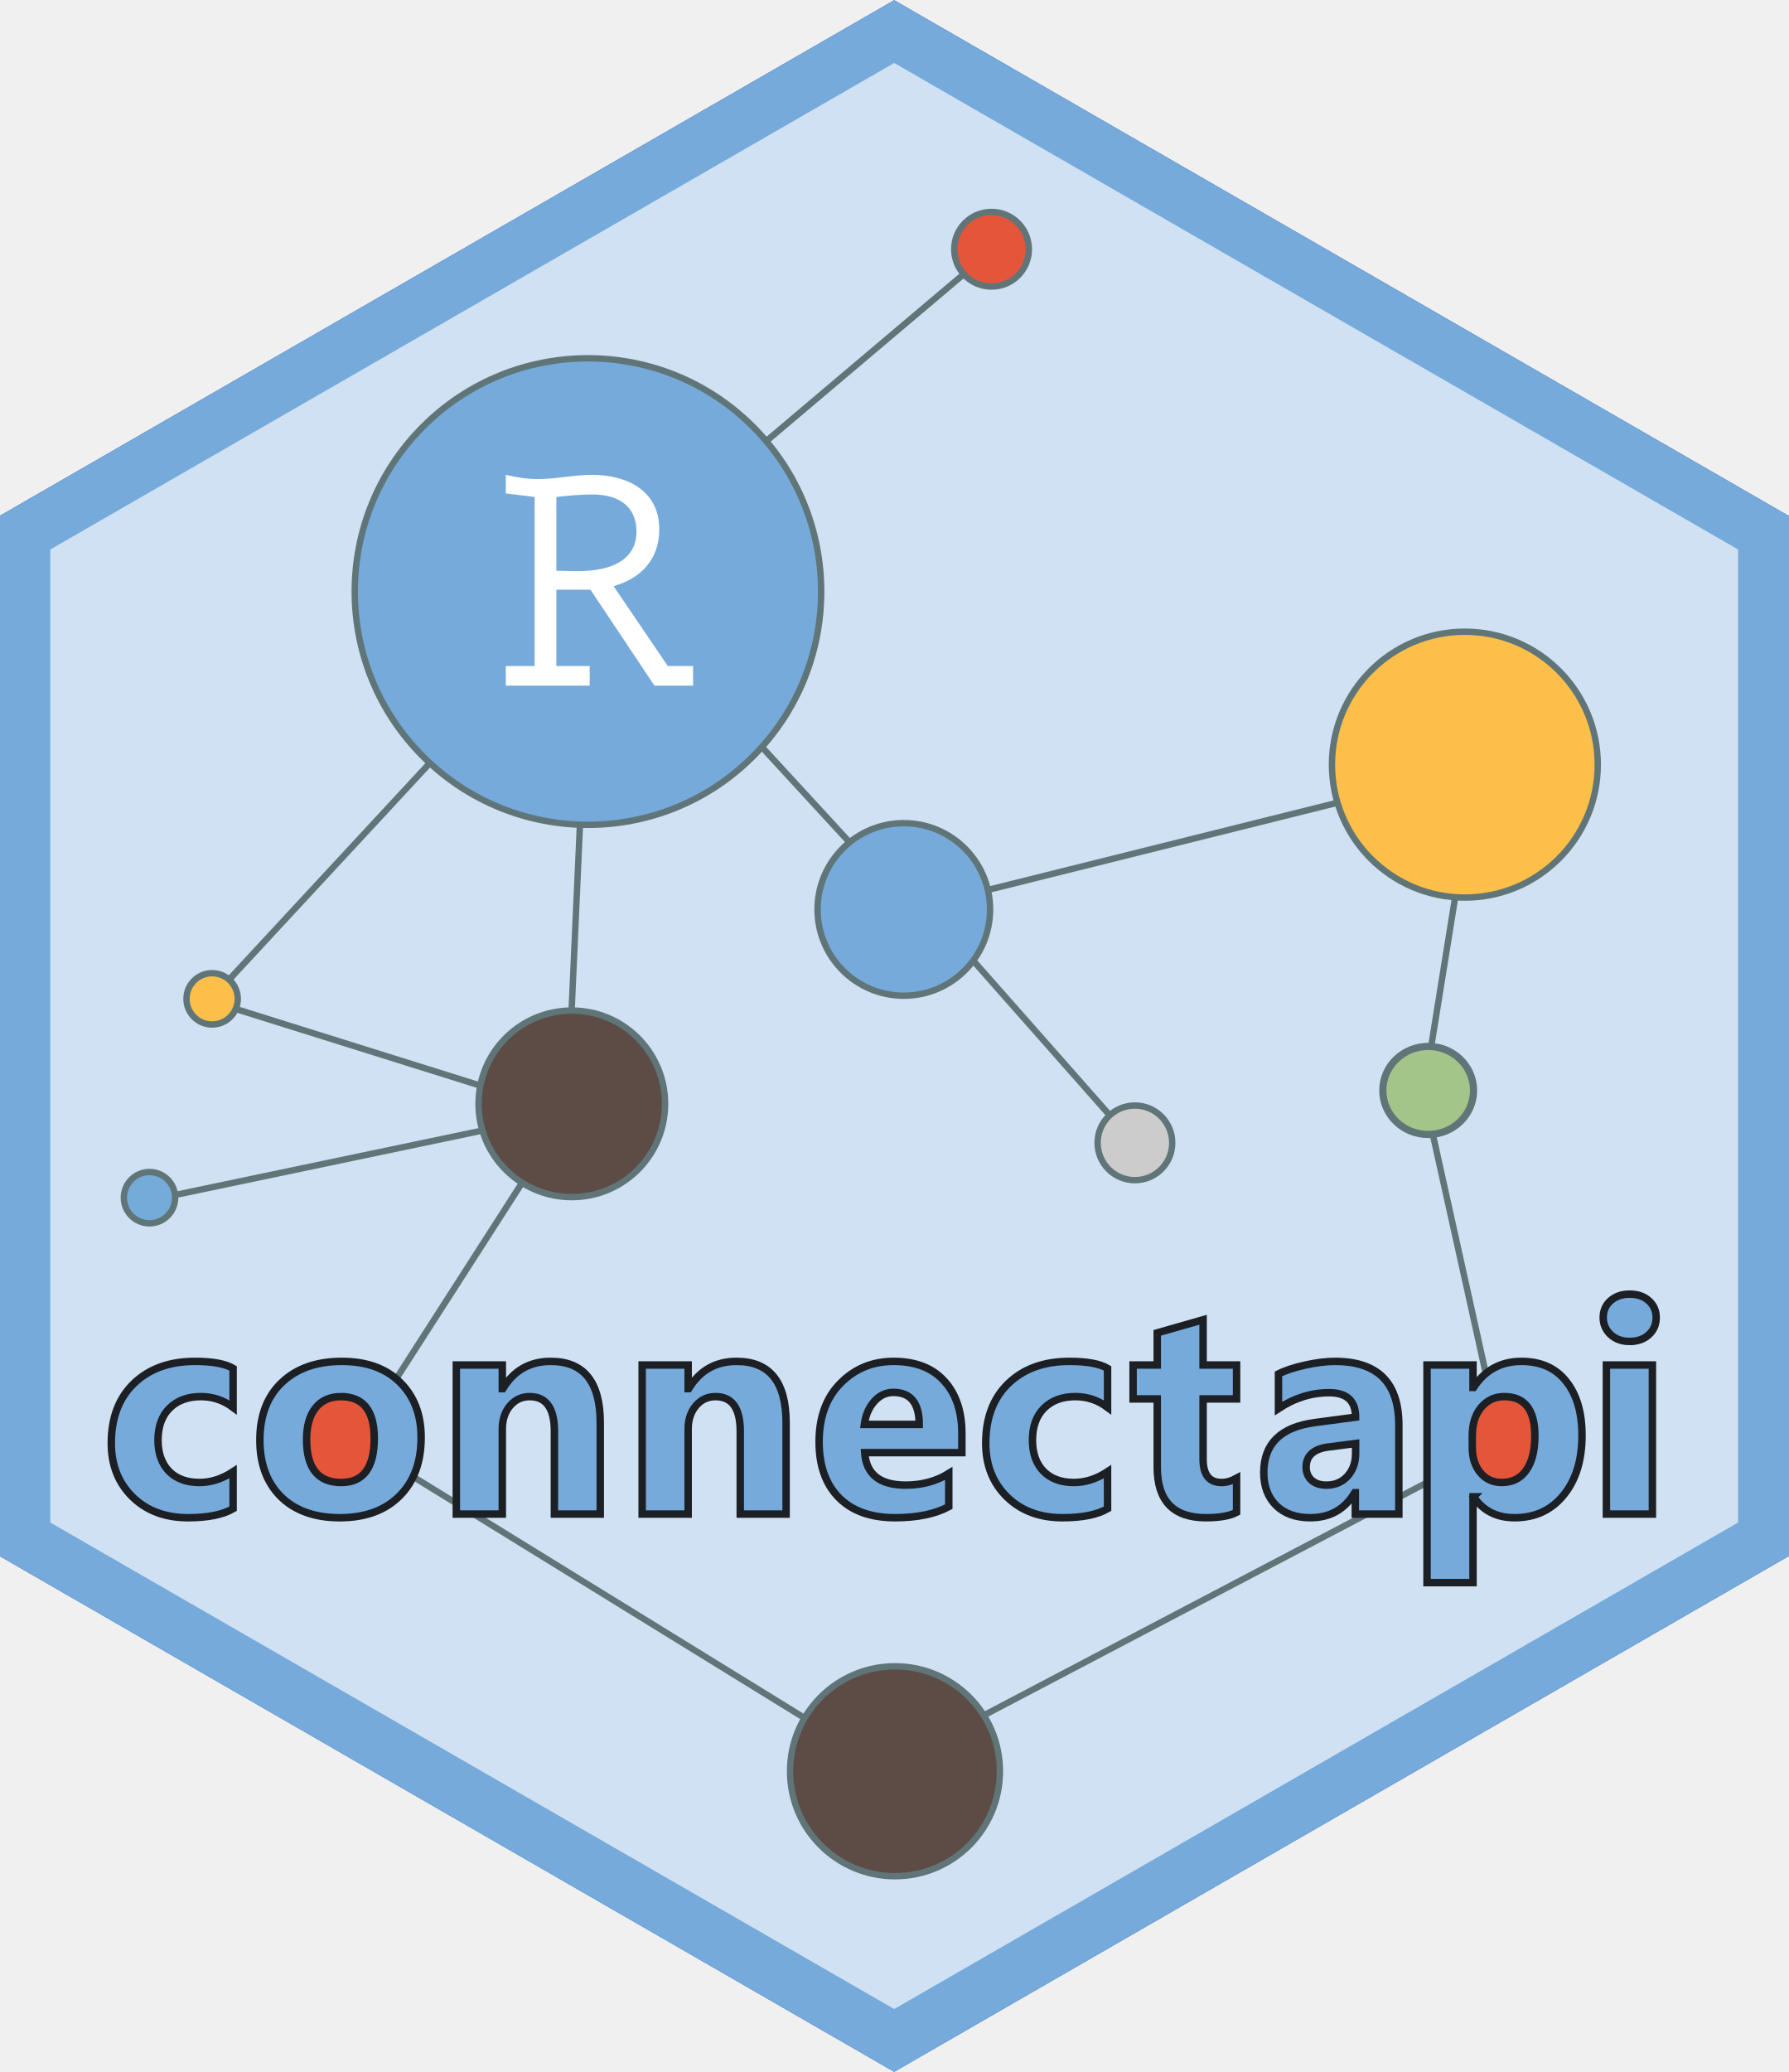
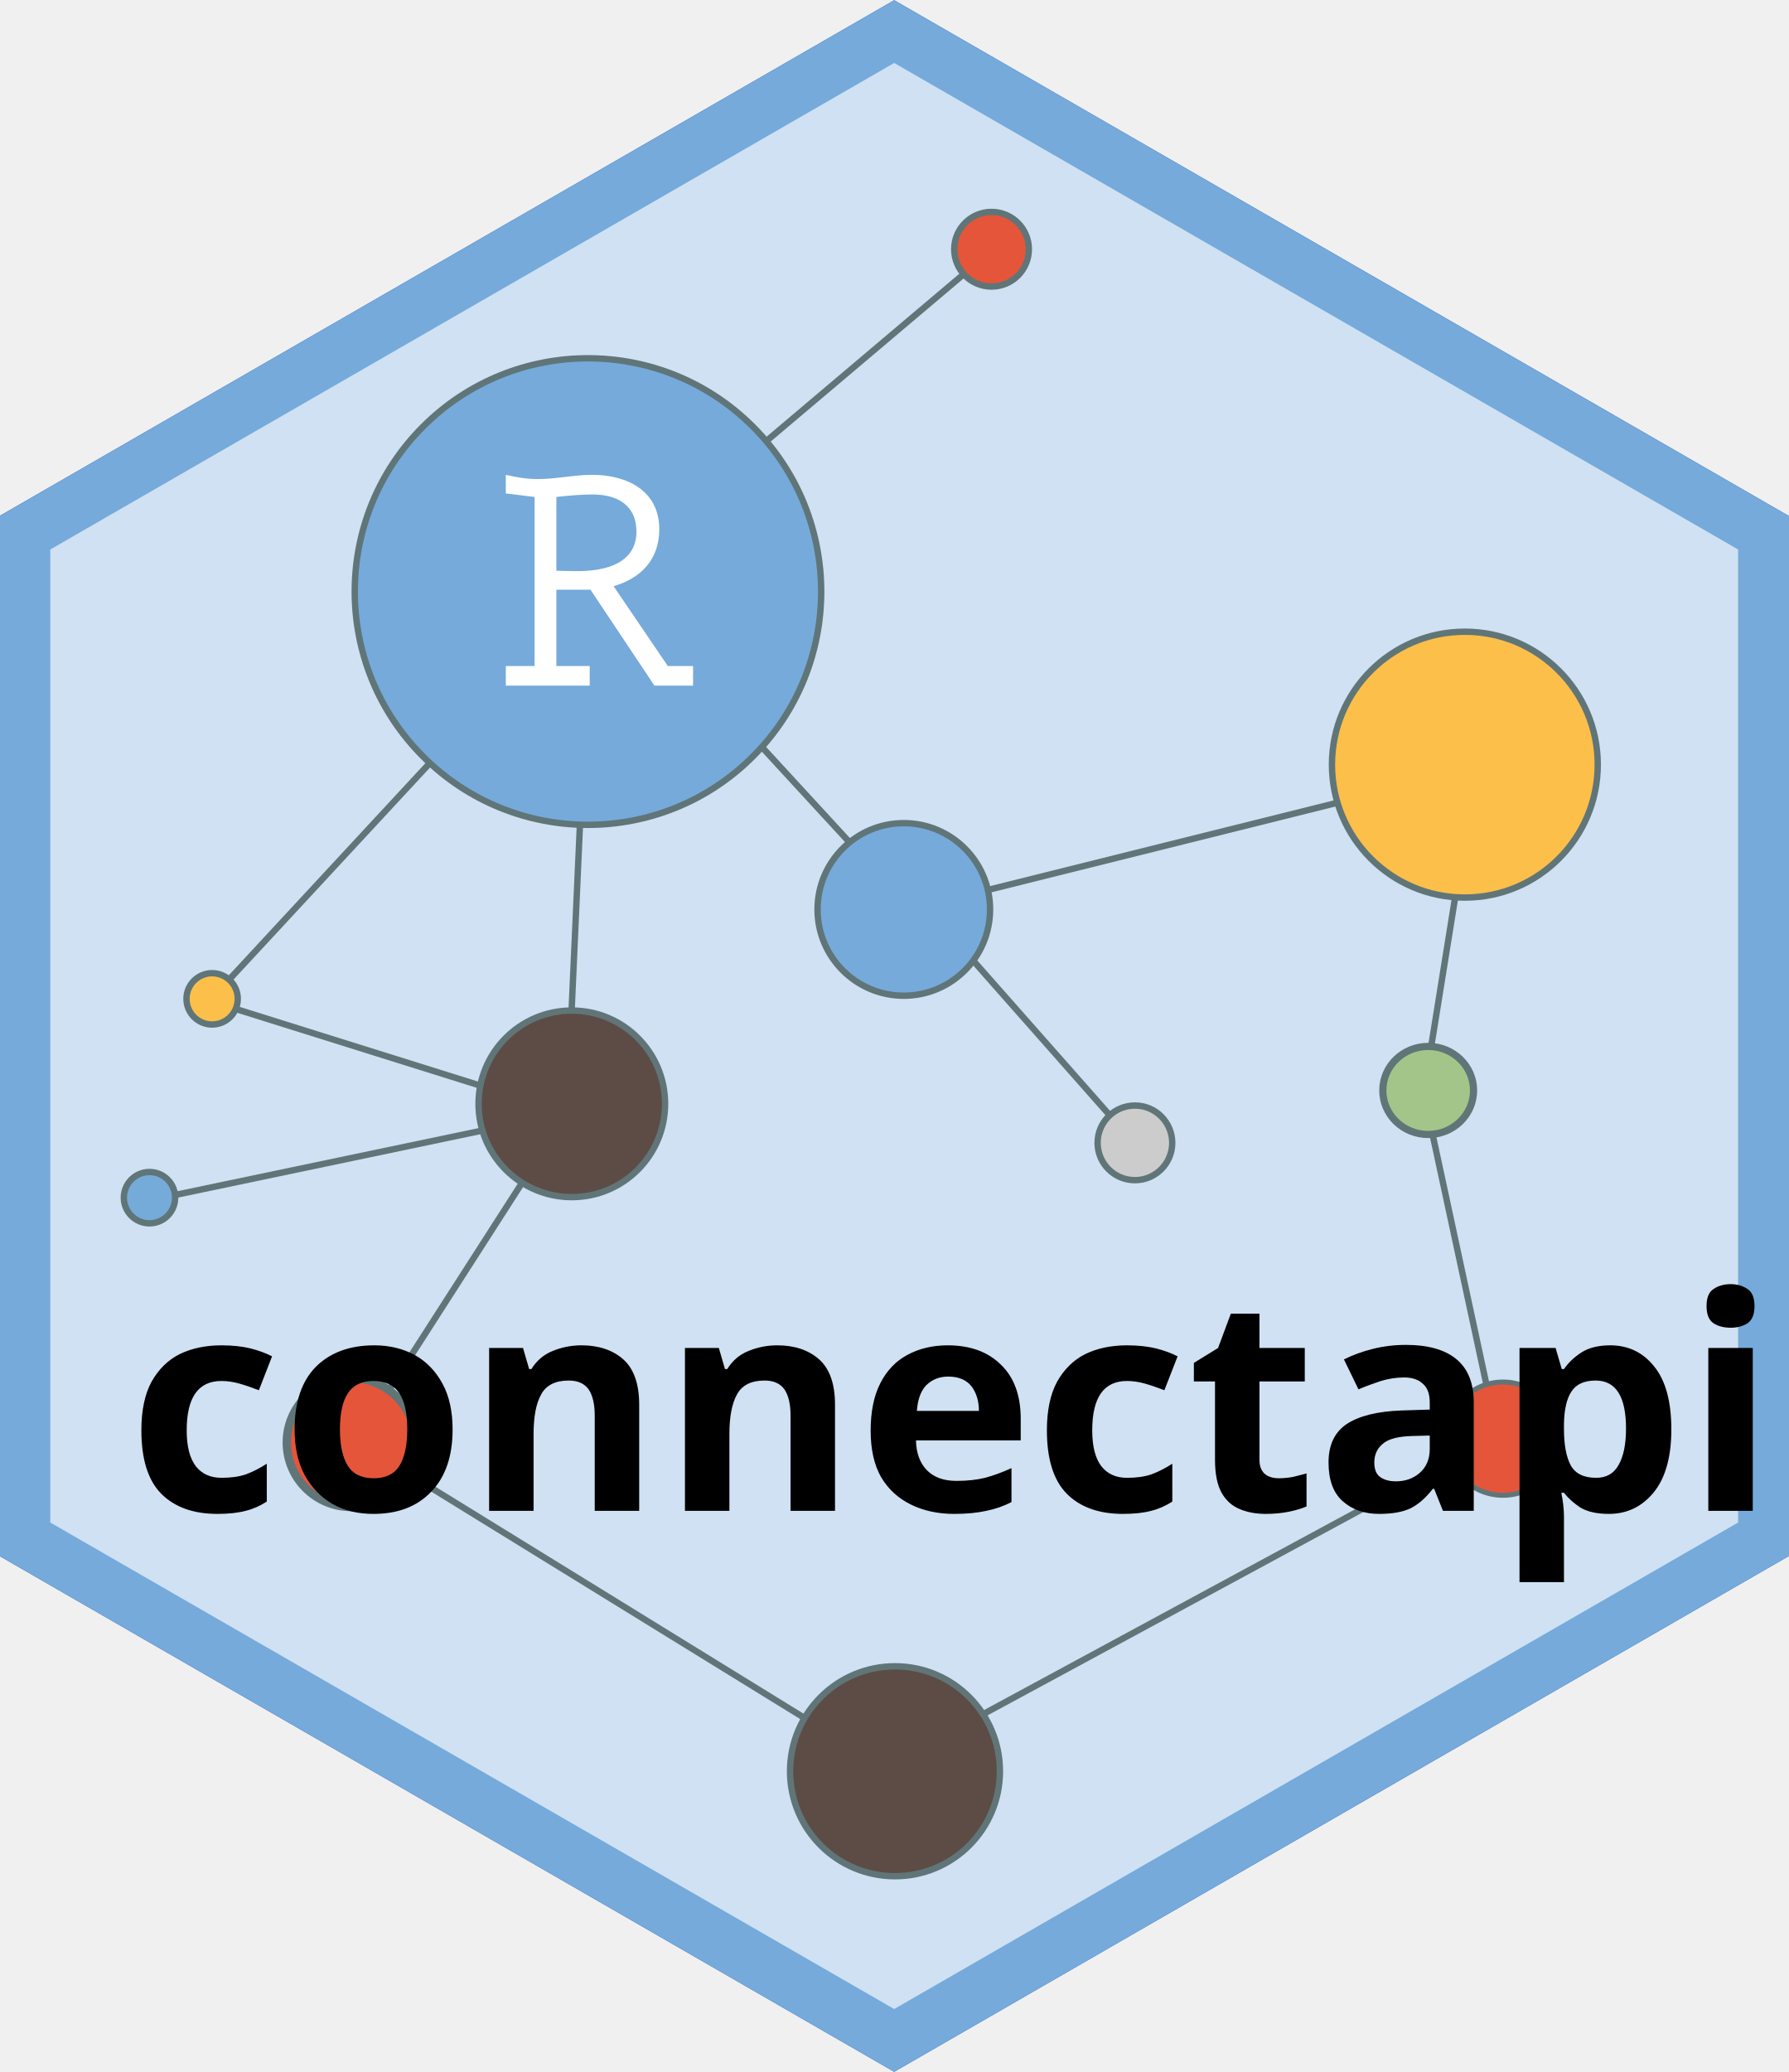
<svg xmlns="http://www.w3.org/2000/svg" width="240" height="278" viewBox="0 0 63.5 73.554" version="1.1" id="svg8">
  <defs id="defs2">
    <clipPath clipPathUnits="userSpaceOnUse" id="clipPath842">
      <path style="opacity:1;fill:none;fill-opacity:0.98;stroke:#ffffff;stroke-width:3.119;stroke-miterlimit:4;stroke-dasharray:none;stroke-dashoffset:0;stroke-opacity:1" id="path844" d="m 146.075,230.567 -64.034,36.97 -64.034,-36.97 0,-73.94 64.034,-36.97 64.034,36.97 z" />
    </clipPath>
    <clipPath clipPathUnits="userSpaceOnUse" id="clipPath831">
      <path style="opacity:1;fill:none;fill-opacity:0.98;stroke:#a71b1e;stroke-width:4;stroke-miterlimit:4;stroke-dasharray:none;stroke-dashoffset:0;stroke-opacity:1" id="path833" d="m 166.654,183.656 -64.034,36.97 -64.034,-36.97 0,-73.94 64.034,-36.97 64.034,36.97 z" />
    </clipPath>
    <clipPath clipPathUnits="userSpaceOnUse" id="clipPath868">
      <path style="opacity:1;fill:none;fill-opacity:0.98;stroke:#a71b1e;stroke-width:4;stroke-miterlimit:4;stroke-dasharray:none;stroke-dashoffset:0;stroke-opacity:1" id="path870" d="m 166.654,183.656 -64.034,36.97 -64.034,-36.97 0,-73.94 64.034,-36.97 64.034,36.97 z" />
    </clipPath>
    <clipPath clipPathUnits="userSpaceOnUse" id="clipPath885">
      <path style="opacity:1;fill:none;fill-opacity:0.98;stroke:#a71b1e;stroke-width:4;stroke-miterlimit:4;stroke-dasharray:none;stroke-dashoffset:0;stroke-opacity:1" id="path887" d="m 166.654,183.656 -64.034,36.97 -64.034,-36.97 0,-73.94 64.034,-36.97 64.034,36.97 z" />
    </clipPath>
    <linearGradient spreadMethod="pad" gradientUnits="userSpaceOnUse" y2="593.787" y1="3.666" x2="590.863" x1="0.741" id="gradientFill-1" gradientTransform="matrix(0.07136903,0,0,0.0471406,-125.7557,131.3733)">
      <stop id="stop60" stop-opacity="1" stop-color="rgb(203,206,208)" offset="0" />
      <stop id="stop62" stop-opacity="1" stop-color="rgb(132,131,139)" offset="1" />
    </linearGradient>
    <linearGradient spreadMethod="pad" gradientUnits="userSpaceOnUse" y2="553.442" y1="151.401" x2="703.067" x1="301.026" id="gradientFill-2" gradientTransform="matrix(0.0578191,0,0,0.05818802,-125.7557,131.3733)">
      <stop id="stop65" stop-opacity="1" stop-color="rgb(39,109,195)" offset="0" />
      <stop id="stop67" stop-opacity="1" stop-color="rgb(22,92,170)" offset="1" />
    </linearGradient>
    <clipPath clipPathUnits="userSpaceOnUse" id="clipPath858">
      <rect style="opacity:1;vector-effect:none;fill:none;fill-opacity:1;stroke:#000000;stroke-width:0.257;stroke-linecap:butt;stroke-linejoin:miter;stroke-miterlimit:4;stroke-dasharray:none;stroke-dashoffset:0;stroke-opacity:1" id="rect860" width="147.601" height="145.764" x="-903.297" y="166.759" rx="0.982" ry="0.957" />
    </clipPath>
    <clipPath clipPathUnits="userSpaceOnUse" id="clipPath1335">
      <path transform="matrix(0.4830351,0,0,0.4822271,-410.6639,79.05762)" style="opacity:1;fill:none;fill-opacity:1;stroke:#2a7fff;stroke-width:4;stroke-miterlimit:4;stroke-dasharray:none;stroke-dashoffset:0;stroke-opacity:1" id="path1337" d="m -465.95,262.621 -64.034,36.97 -64.034,-36.97 0,-73.94 64.034,-36.97 64.034,36.97 z" />
    </clipPath>
    <radialGradient id="SVGID_1_" cx="327.796" cy="448.951" r="309.807" gradientUnits="userSpaceOnUse" gradientTransform="matrix(0.07174215,0,0,0.07174215,-721.6517,85.24871)">
      <stop offset="0" style="stop-color:#77E8F9" id="stop1408" />
      <stop offset="0.701" style="stop-color:#2972CB" id="stop1410" />
      <stop offset="1" style="stop-color:#073FB7" id="stop1412" />
    </radialGradient>
    <linearGradient id="SVGID_2_" gradientUnits="userSpaceOnUse" x1="319.334" y1="14.727" x2="320.083" y2="281.935" gradientTransform="matrix(0.07174215,0,0,0.07174215,-721.6517,85.24871)">
      <stop offset="0" style="stop-color:#FFFFFF;stop-opacity:0.83" id="stop1431" />
      <stop offset="1" style="stop-color:#FFFFFF;stop-opacity:0" id="stop1433" />
    </linearGradient>
    <clipPath clipPathUnits="userSpaceOnUse" id="clipPath6968">
      <path transform="matrix(0.4830351,0,0,0.4822271,-376.6207,80.01857)" style="opacity:1;fill:none;fill-opacity:1;stroke:#073fb7;stroke-width:4;stroke-miterlimit:4;stroke-dasharray:none;stroke-dashoffset:0;stroke-opacity:1" id="path6970" d="m -465.95,262.621 -64.034,36.97 -64.034,-36.97 0,-73.94 64.034,-36.97 64.034,36.97 z" />
    </clipPath>
    <clipPath clipPathUnits="userSpaceOnUse" id="clipPath1561">
      <path transform="matrix(0.2911574,0,0,0.2906704,-11.88358,-99.50122)" style="display:inline;opacity:1;fill:#f9f9f9;fill-opacity:1;stroke:#4d4d4d;stroke-width:4;stroke-miterlimit:4;stroke-dasharray:none;stroke-dashoffset:0;stroke-opacity:1" id="path1563" d="m -465.95,262.621 -64.034,36.97 -64.034,-36.97 0,-73.94 64.034,-36.97 64.034,36.97 z" />
    </clipPath>
    <clipPath clipPathUnits="userSpaceOnUse" id="clipPath2259">
      <path transform="matrix(0.4830351,0,0,0.4822271,345.8934,-157.7053)" style="display:inline;opacity:1;fill:#ffffff;fill-opacity:1;stroke:#4d4d4d;stroke-width:4;stroke-miterlimit:4;stroke-dasharray:none;stroke-dashoffset:0;stroke-opacity:1" id="path2261" d="m -465.95,262.621 -64.034,36.97 -64.034,-36.97 0,-73.94 64.034,-36.97 64.034,36.97 z" />
    </clipPath>
    <radialGradient id="SVGID_1_-9" cx="327.796" cy="448.951" r="309.807" gradientUnits="userSpaceOnUse" gradientTransform="matrix(0.09202595,0,0,0.09202595,106.9491,40.49808)">
      <stop offset="0" style="stop-color:#77E8F9" id="stop1310" />
      <stop offset="0.701" style="stop-color:#2972CB" id="stop1312" />
      <stop offset="1" style="stop-color:#073FB7" id="stop1314" />
    </radialGradient>
    <linearGradient id="SVGID_2_-3" gradientUnits="userSpaceOnUse" x1="319.334" y1="14.727" x2="320.083" y2="281.935" gradientTransform="matrix(0.09202595,0,0,0.09202595,106.9491,40.49808)">
      <stop offset="0" style="stop-color:#FFFFFF;stop-opacity:0.83" id="stop1333" />
      <stop offset="1" style="stop-color:#FFFFFF;stop-opacity:0" id="stop1335" />
    </linearGradient>
  </defs>
  <g id="layer3" style="display:inline;opacity:1">
    <path d="m -465.95,262.621 -64.034,36.97 -64.034,-36.97 0,-73.94 64.034,-36.97 64.034,36.97 z" id="path2321" style="display:inline;opacity:1;fill:#89aec5;fill-opacity:1;stroke:#073fb7;stroke-width:4;stroke-miterlimit:4;stroke-dasharray:none;stroke-dashoffset:0;stroke-opacity:1" transform="matrix(0.4830351,0,0,0.4822271,287.7509,-72.03773)" />
    <path transform="matrix(0.4830351,0,0,0.4822271,287.7509,-72.03773)" style="display:inline;opacity:1;fill:#cfe1f2;fill-opacity:1;stroke:#75aadb;stroke-width:4;stroke-miterlimit:4;stroke-dasharray:none;stroke-dashoffset:0;stroke-opacity:1" id="path2319" d="m -465.95,262.621 -64.034,36.97 -64.034,-36.97 0,-73.94 64.034,-36.97 64.034,36.97 z" />
    <g id="Gray_Logo-3" transform="matrix(0.05679962,0,0,0.05679962,-589.7743,10.67757)" style="fill:#89aec5;fill-opacity:1" />
    <g id="Black_Letters-2" transform="matrix(0.05679962,0,0,0.05679962,-589.7743,10.67757)" style="fill:#89aec5;fill-opacity:1" />
    <g id="White_Letters-1" transform="matrix(0.05679962,0,0,0.05679962,-589.7743,10.67757)" style="fill:#89aec5;fill-opacity:1" />
    <g id="R_Ball" transform="matrix(0.05679962,0,0,0.05679962,-589.7743,10.67757)" style="fill:#89aec5;fill-opacity:1" />
    <g id="Gray_Logo-6" transform="matrix(0.09202595,0,0,0.09202595,106.9491,40.49808)" style="fill:#89aec5;fill-opacity:1" />
    <g id="Black_Letters-8" transform="matrix(0.09202595,0,0,0.09202595,106.9491,40.49808)" style="fill:#89aec5;fill-opacity:1" />
    <g id="Blue_Gradient_Letters-5" transform="matrix(0.09202595,0,0,0.09202595,106.9491,40.49808)" style="fill:#89aec5;fill-opacity:1" />
    <g id="White_Letters-6" transform="matrix(0.09202595,0,0,0.09202595,106.9491,40.49808)" style="fill:#89aec5;fill-opacity:1" />
  </g>
  <g id="layer6" style="display:inline">
    <path id="path4688" d="M 12.639,51.171 31.412,62.742" style="display:inline;opacity:1;fill:none;stroke:#607578;stroke-width:0.226px;stroke-linecap:butt;stroke-linejoin:miter;stroke-opacity:1" />
    <path style="display:inline;opacity:1;fill:none;stroke:#607578;stroke-width:0.226px;stroke-linecap:butt;stroke-linejoin:miter;stroke-opacity:1" d="M 40.282,40.586 32.662,31.958" id="path4684" />
-     <path style="display:inline;opacity:1;fill:none;stroke:#607578;stroke-width:0.226px;stroke-linecap:butt;stroke-linejoin:miter;stroke-opacity:1" d="M 53.305,51.242 31.412,62.742" id="path4676" />
+     <path style="display:inline;opacity:1;fill:none;stroke:#607578;stroke-width:0.226px;stroke-linecap:butt;stroke-linejoin:miter;stroke-opacity:1" d="M 53.17,50.972 31.412,62.742" id="path4676" />
    <path style="display:inline;opacity:1;fill:none;stroke:#607578;stroke-width:0.226px;stroke-linecap:butt;stroke-linejoin:miter;stroke-opacity:1" d="M 32.346,32.273 52.404,27.27" id="path4678" />
    <path id="path4680" d="m 50.551,38.807 1.853,-11.537" style="display:inline;opacity:1;fill:none;stroke:#607578;stroke-width:0.226px;stroke-linecap:butt;stroke-linejoin:miter;stroke-opacity:1" />
    <path style="display:inline;opacity:1;fill:none;stroke:#607578;stroke-width:0.226px;stroke-linecap:butt;stroke-linejoin:miter;stroke-opacity:1" d="M 32.346,32.273 21.797,20.808" id="path4682" />
    <path id="path2267" d="M 34.874,9.179 20.966,20.935" style="display:inline;opacity:1;fill:none;stroke:#607578;stroke-width:0.226px;stroke-linecap:butt;stroke-linejoin:miter;stroke-opacity:1" />
-     <path id="path2271" d="m 50.551,38.807 2.755,12.435" style="display:inline;opacity:1;fill:none;stroke:#607578;stroke-width:0.226px;stroke-linecap:butt;stroke-linejoin:miter;stroke-opacity:1" />
+     <path id="path2271" d="m 50.551,38.807 2.619,12.165" style="display:inline;opacity:1;fill:none;stroke:#607578;stroke-width:0.226px;stroke-linecap:butt;stroke-linejoin:miter;stroke-opacity:1" />
    <path id="path2273" d="M 20.966,20.935 20.133,39.503 7.44,35.526" style="display:inline;opacity:1;fill:none;stroke:#607578;stroke-width:0.226px;stroke-linecap:butt;stroke-linejoin:miter;stroke-opacity:1" />
    <path id="path2275" d="M 20.133,39.503 5.307,42.611" style="display:inline;opacity:1;fill:none;stroke:#607578;stroke-width:0.226px;stroke-linecap:butt;stroke-linejoin:miter;stroke-opacity:1" />
    <path id="path2277" d="M 20.133,39.503 12.639,51.171" style="display:inline;opacity:1;fill:none;stroke:#607578;stroke-width:0.226px;stroke-linecap:butt;stroke-linejoin:miter;stroke-opacity:1" />
    <path id="path2279" d="M 20.966,20.935 7.44,35.526" style="display:inline;opacity:1;fill:none;stroke:#607578;stroke-width:0.226px;stroke-linecap:butt;stroke-linejoin:miter;stroke-opacity:1" />
    <circle r="4.719" cy="27.144" cx="52.012" id="circle2283" style="display:inline;opacity:1;vector-effect:none;fill:#fcbf4a;fill-opacity:1;stroke:#607578;stroke-width:0.226;stroke-linecap:butt;stroke-linejoin:miter;stroke-miterlimit:4;stroke-dasharray:none;stroke-dashoffset:0;stroke-opacity:1" />
    <circle r="3.063" cy="32.284" cx="32.091" id="circle2285" style="display:inline;opacity:1;vector-effect:none;fill:#75aadb;fill-opacity:1;stroke:#607578;stroke-width:0.226;stroke-linecap:butt;stroke-linejoin:miter;stroke-miterlimit:4;stroke-dasharray:none;stroke-dashoffset:0;stroke-opacity:1" />
    <circle r="3.312" cy="39.185" cx="20.303" id="circle2287" style="display:inline;opacity:1;vector-effect:none;fill:#5d4c45;fill-opacity:1;stroke:#607578;stroke-width:0.226;stroke-linecap:butt;stroke-linejoin:miter;stroke-miterlimit:4;stroke-dasharray:none;stroke-dashoffset:0;stroke-opacity:1" />
    <circle r="0.911" cy="35.458" cx="7.532" id="circle2289" style="display:inline;opacity:1;vector-effect:none;fill:#fcbf4a;fill-opacity:1;stroke:#607578;stroke-width:0.226;stroke-linecap:butt;stroke-linejoin:miter;stroke-miterlimit:4;stroke-dasharray:none;stroke-dashoffset:0;stroke-opacity:1" />
    <circle r="0.911" cy="42.516" cx="5.308" id="circle2291" style="display:inline;opacity:1;vector-effect:none;fill:#75abd9;fill-opacity:1;stroke:#607578;stroke-width:0.226;stroke-linecap:butt;stroke-linejoin:miter;stroke-miterlimit:4;stroke-dasharray:none;stroke-dashoffset:0;stroke-opacity:1" />
    <g id="g4709" transform="translate(1.261699,-0.2253035)" style="fill:#e5553a;fill-opacity:1;stroke:#607578;stroke-opacity:1">
      <circle style="display:inline;opacity:1;vector-effect:none;fill:#e5553a;fill-opacity:1;stroke:#607578;stroke-width:0.298;stroke-linecap:butt;stroke-linejoin:miter;stroke-miterlimit:4;stroke-dasharray:none;stroke-dashoffset:0;stroke-opacity:1" id="circle2293" cx="11.211" cy="51.433" r="2.289" />
    </g>
    <ellipse cy="38.71" cx="50.71" id="ellipse2295" style="display:inline;opacity:1;vector-effect:none;fill:#a3c589;fill-opacity:1;stroke:#607578;stroke-width:0.255;stroke-linecap:butt;stroke-linejoin:miter;stroke-miterlimit:4;stroke-dasharray:none;stroke-dashoffset:0;stroke-opacity:1" rx="1.611" ry="1.563" />
    <circle r="3.726" cy="62.878" cx="31.778" id="circle2297" style="display:inline;opacity:1;vector-effect:none;fill:#5d4c45;fill-opacity:1;stroke:#607578;stroke-width:0.226;stroke-linecap:butt;stroke-linejoin:miter;stroke-miterlimit:4;stroke-dasharray:none;stroke-dashoffset:0;stroke-opacity:1" />
    <circle r="1.325" cy="8.848" cx="35.206" id="circle2301" style="display:inline;opacity:1;vector-effect:none;fill:#e5553a;fill-opacity:1;stroke:#607578;stroke-width:0.226;stroke-linecap:butt;stroke-linejoin:miter;stroke-miterlimit:4;stroke-dasharray:none;stroke-dashoffset:0;stroke-opacity:1" />
-     <circle r="2.01" cy="51.341" cx="52.962" id="circle2305" style="display:inline;opacity:1;vector-effect:none;fill:#e5553a;fill-opacity:1;stroke:#607578;stroke-width:0.177;stroke-linecap:butt;stroke-linejoin:miter;stroke-miterlimit:4;stroke-dasharray:none;stroke-dashoffset:0;stroke-opacity:1" />
+     <circle r="2.01" cy="51.071" cx="53.367" id="circle2305" style="display:inline;opacity:1;vector-effect:none;fill:#e5553a;fill-opacity:1;stroke:#607578;stroke-width:0.177;stroke-linecap:butt;stroke-linejoin:miter;stroke-miterlimit:4;stroke-dasharray:none;stroke-dashoffset:0;stroke-opacity:1" />
    <circle style="display:inline;opacity:1;vector-effect:none;fill:#cccccc;fill-opacity:1;stroke:#607578;stroke-width:0.226;stroke-linecap:butt;stroke-linejoin:miter;stroke-miterlimit:4;stroke-dasharray:none;stroke-dashoffset:0;stroke-opacity:1" id="circle4686" cx="40.297" cy="40.57" r="1.325" />
    <circle style="opacity:1;vector-effect:none;fill:#75aadb;fill-opacity:1;stroke:#607578;stroke-width:0.226;stroke-linecap:butt;stroke-linejoin:miter;stroke-miterlimit:4;stroke-dasharray:none;stroke-dashoffset:0;stroke-opacity:1" r="8.281" transform="rotate(-45)" class="st0" cx="-0.087" cy="29.611" id="ellipse917" />
    <g id="g935" transform="matrix(0.02672923,0,0,0.02672923,12.359,12.6355)">
      <path style="fill:#ffffff" class="st2" d="m 424.7,411.8 h 33.6 v 26.1 H 407 L 322,310.5 H 276.7 V 411.8 H 321 v 26.1 H 209.5 v -26.1 h 38.3 V 187.3 l -38.3,-4.7 v -24.7 c 14.5,3.3 27.1,5.6 42.9,5.6 23.8,0 48.1,-5.6 71.9,-5.6 46.2,0 89.1,21 89.1,72.3 0,39.7 -23.8,64.9 -60.7,75.6 z m -148,-126.5 24.3,0.5 c 59.3,0.9 82.1,-21.9 82.1,-52.3 0,-35.5 -25.7,-49.5 -58.3,-49.5 -15.4,0 -31.3,1.4 -48.1,3.3 z" id="path933" />
    </g>
  </g>
  <g id="layer5" style="display:inline">
-     <g aria-label="connectapi" transform="matrix(0.3341219,0,0,0.3341219,-75.56994,-165.607)" style="font-style:normal;font-variant:normal;font-weight:normal;font-stretch:normal;font-size:18.667px;line-height:1.25;font-family:'Segoe UI';-inkscape-font-specification:'Segoe UI';letter-spacing:0.57px;word-spacing:0px;display:inline;opacity:1;fill:#75aadb;fill-opacity:1;stroke:#1c1f24;stroke-width:0.792;stroke-miterlimit:4;stroke-dasharray:none;stroke-opacity:1" id="flowRoot2315">
-       <path d="m 250.946,655.942 q -1.655,0.959 -4.779,0.959 -3.65,0 -5.908,-2.212 -2.258,-2.212 -2.258,-5.707 0,-4.037 2.413,-6.357 2.428,-2.335 6.48,-2.335 2.799,0 4.052,0.742 v 4.145 q -1.531,-1.145 -3.418,-1.145 -2.103,0 -3.341,1.237 -1.222,1.222 -1.222,3.387 0,2.103 1.175,3.31 1.175,1.191 3.232,1.191 1.825,0 3.573,-1.145 z" style="font-style:normal;font-variant:normal;font-weight:bold;font-stretch:normal;font-size:31.675px;font-family:'Segoe UI';-inkscape-font-specification:'Segoe UI Bold';text-align:center;letter-spacing:0.57px;text-anchor:middle;fill:#75aadb;fill-opacity:1;stroke:#1c1f24;stroke-width:0.792;stroke-miterlimit:4;stroke-dasharray:none;stroke-opacity:1" id="path1152" />
-       <path d="m 262.281,656.901 q -3.959,0 -6.233,-2.212 -2.258,-2.227 -2.258,-6.032 0,-3.928 2.351,-6.14 2.351,-2.227 6.357,-2.227 3.944,0 6.187,2.227 2.243,2.212 2.243,5.862 0,3.944 -2.32,6.233 -2.304,2.289 -6.326,2.289 z m 0.124,-12.868 q -1.732,0 -2.691,1.191 -0.959,1.191 -0.959,3.372 0,4.563 3.681,4.563 3.511,0 3.511,-4.686 0,-4.439 -3.542,-4.439 z" style="font-style:normal;font-variant:normal;font-weight:bold;font-stretch:normal;font-size:31.675px;font-family:'Segoe UI';-inkscape-font-specification:'Segoe UI Bold';text-align:center;letter-spacing:0.57px;text-anchor:middle;fill:#75aadb;fill-opacity:1;stroke:#1c1f24;stroke-width:0.792;stroke-miterlimit:4;stroke-dasharray:none;stroke-opacity:1" id="path1154" />
-       <path d="m 289.963,656.514 h -4.872 v -8.8 q 0,-3.681 -2.629,-3.681 -1.268,0 -2.088,0.974 -0.82,0.974 -0.82,2.475 v 9.032 h -4.887 v -15.838 h 4.887 v 2.506 h 0.062 q 1.748,-2.892 5.088,-2.892 5.259,0 5.259,6.527 z" style="font-style:normal;font-variant:normal;font-weight:bold;font-stretch:normal;font-size:31.675px;font-family:'Segoe UI';-inkscape-font-specification:'Segoe UI Bold';text-align:center;letter-spacing:0.57px;text-anchor:middle;fill:#75aadb;fill-opacity:1;stroke:#1c1f24;stroke-width:0.792;stroke-miterlimit:4;stroke-dasharray:none;stroke-opacity:1" id="path1156" />
-       <path d="m 309.712,656.514 h -4.872 v -8.8 q 0,-3.681 -2.629,-3.681 -1.268,0 -2.088,0.974 -0.82,0.974 -0.82,2.475 v 9.032 h -4.887 v -15.838 h 4.887 v 2.506 h 0.062 q 1.748,-2.892 5.088,-2.892 5.259,0 5.259,6.527 z" style="font-style:normal;font-variant:normal;font-weight:bold;font-stretch:normal;font-size:31.675px;font-family:'Segoe UI';-inkscape-font-specification:'Segoe UI Bold';text-align:center;letter-spacing:0.57px;text-anchor:middle;fill:#75aadb;fill-opacity:1;stroke:#1c1f24;stroke-width:0.792;stroke-miterlimit:4;stroke-dasharray:none;stroke-opacity:1" id="path1158" />
-       <path d="m 328.393,649.987 h -10.332 q 0.247,3.449 4.346,3.449 2.614,0 4.593,-1.237 v 3.526 q -2.196,1.175 -5.707,1.175 -3.836,0 -5.955,-2.119 -2.119,-2.134 -2.119,-5.939 0,-3.944 2.289,-6.248 2.289,-2.304 5.63,-2.304 3.464,0 5.351,2.057 1.902,2.057 1.902,5.583 z m -4.532,-3 q 0,-3.403 -2.753,-3.403 -1.175,0 -2.042,0.974 -0.851,0.974 -1.036,2.428 z" style="font-style:normal;font-variant:normal;font-weight:bold;font-stretch:normal;font-size:31.675px;font-family:'Segoe UI';-inkscape-font-specification:'Segoe UI Bold';text-align:center;letter-spacing:0.57px;text-anchor:middle;fill:#75aadb;fill-opacity:1;stroke:#1c1f24;stroke-width:0.792;stroke-miterlimit:4;stroke-dasharray:none;stroke-opacity:1" id="path1160" />
-       <path d="m 343.873,655.942 q -1.655,0.959 -4.779,0.959 -3.65,0 -5.908,-2.212 -2.258,-2.212 -2.258,-5.707 0,-4.037 2.413,-6.357 2.428,-2.335 6.48,-2.335 2.799,0 4.052,0.742 v 4.145 q -1.531,-1.145 -3.418,-1.145 -2.103,0 -3.341,1.237 -1.222,1.222 -1.222,3.387 0,2.103 1.175,3.31 1.175,1.191 3.232,1.191 1.825,0 3.573,-1.145 z" style="letter-spacing:0.919px" id="path1162" />
-       <path d="m 357.582,656.328 q -1.083,0.572 -3.263,0.572 -5.166,0 -5.166,-5.367 V 644.28 h -2.567 v -3.604 h 2.567 v -3.418 l 4.872,-1.392 v 4.81 h 3.557 V 644.28 h -3.557 v 6.403 q 0,2.475 1.964,2.475 0.773,0 1.593,-0.449 z" style="letter-spacing:1.33px" id="path1164" />
-       <path d="m 374.827,656.514 h -4.624 v -2.274 h -0.062 q -1.593,2.66 -4.717,2.66 -2.304,0 -3.635,-1.299 -1.315,-1.315 -1.315,-3.495 0,-4.609 5.46,-5.32 l 4.3,-0.572 q 0,-2.598 -2.815,-2.598 -2.83,0 -5.382,1.686 v -3.681 q 1.021,-0.526 2.784,-0.928 1.779,-0.402 3.232,-0.402 6.774,0 6.774,6.759 z m -4.593,-6.434 v -1.067 l -2.877,0.371 q -2.382,0.309 -2.382,2.15 0,0.835 0.572,1.377 0.588,0.526 1.578,0.526 1.377,0 2.243,-0.943 0.866,-0.959 0.866,-2.413 z" style="letter-spacing:-0.903px" id="path1166" />
-       <path d="m 382.771,654.673 h -0.062 v 9.125 h -4.887 v -23.122 h 4.887 v 2.382 h 0.062 q 1.81,-2.768 5.088,-2.768 3.078,0 4.748,2.119 1.686,2.103 1.686,5.738 0,3.959 -1.964,6.357 -1.949,2.397 -5.197,2.397 -2.861,0 -4.362,-2.227 z m -0.139,-6.496 v 1.268 q 0,1.639 0.866,2.676 0.866,1.036 2.274,1.036 1.67,0 2.583,-1.284 0.928,-1.299 0.928,-3.666 0,-4.176 -3.248,-4.176 -1.5,0 -2.459,1.145 -0.943,1.129 -0.943,3 z" style="letter-spacing:-0.61px" id="path1168" />
-       <path d="m 399.36,638.171 q -1.237,0 -2.026,-0.727 -0.789,-0.742 -0.789,-1.81 0,-1.098 0.789,-1.794 0.789,-0.696 2.026,-0.696 1.253,0 2.026,0.696 0.789,0.696 0.789,1.794 0,1.114 -0.789,1.825 -0.773,0.711 -2.026,0.711 z m 2.413,18.343 h -4.887 v -15.838 h 4.887 z" style="font-style:normal;font-variant:normal;font-weight:bold;font-stretch:normal;font-size:31.675px;font-family:'Segoe UI';-inkscape-font-specification:'Segoe UI Bold';text-align:center;letter-spacing:0.57px;text-anchor:middle;fill:#75aadb;fill-opacity:1;stroke:#1c1f24;stroke-width:0.792;stroke-miterlimit:4;stroke-dasharray:none;stroke-opacity:1" id="path1170" />
-     </g>
+     <text xml:space="preserve" style="font-style:normal;font-weight:normal;font-size:10.583px;line-height:1.25;font-family:sans-serif;letter-spacing:0px;word-spacing:0px;display:inline;fill:#000000;fill-opacity:1;stroke:none;stroke-width:0.265" x="4.55" y="53.633" id="text906">
+       <tspan id="tspan904" x="4.55" y="53.633" style="font-style:normal;font-variant:normal;font-weight:bold;font-stretch:normal;font-family:'Segoe UI';-inkscape-font-specification:'Segoe UI Bold';stroke-width:0.265">connectapi</tspan>
+     </text>
  </g>
  <style id="style1402" type="text/css">
	.st0{fill:#75AADB;}
	.st1{fill:#4D4D4D;}
	.st2{fill:#FFFFFF;}
	.st3{fill:url(#SVGID_1_);}
	.st4{fill:url(#SVGID_2_);}
	.st5{fill:url(#SVGID_3_);}
	.st6{fill:url(#SVGID_4_);}
	.st7{fill:url(#SVGID_5_);}
	.st8{fill:url(#SVGID_6_);}
	.st9{fill:url(#SVGID_7_);}
	.st10{fill:url(#SVGID_8_);}
	.st11{fill:url(#SVGID_9_);}
	.st12{fill:url(#SVGID_10_);}
	.st13{opacity:0.18;fill:url(#SVGID_11_);}
	.st14{opacity:0.3;}
</style>
  <style id="style1111" type="text/css">
	.st0{fill:#75AADB;}
	.st1{fill:#4D4D4D;}
	.st2{fill:#FFFFFF;}
	.st3{fill:url(#SVGID_1_);}
	.st4{fill:url(#SVGID_2_);}
	.st5{fill:url(#SVGID_3_);}
	.st6{fill:url(#SVGID_4_);}
	.st7{fill:url(#SVGID_5_);}
	.st8{fill:url(#SVGID_6_);}
	.st9{fill:url(#SVGID_7_);}
	.st10{fill:url(#SVGID_8_);}
	.st11{fill:url(#SVGID_9_);}
	.st12{fill:url(#SVGID_10_);}
	.st13{opacity:0.18;fill:url(#SVGID_11_);}
	.st14{opacity:0.3;}
</style>
  <style id="style1304" type="text/css">
	.st0{fill:#75AADB;}
	.st1{fill:#4D4D4D;}
	.st2{fill:#FFFFFF;}
	.st3{fill:url(#SVGID_1_);}
	.st4{fill:url(#SVGID_2_);}
	.st5{fill:url(#SVGID_3_);}
	.st6{fill:url(#SVGID_4_);}
	.st7{fill:url(#SVGID_5_);}
	.st8{fill:url(#SVGID_6_);}
	.st9{fill:url(#SVGID_7_);}
	.st10{fill:url(#SVGID_8_);}
	.st11{fill:url(#SVGID_9_);}
	.st12{fill:url(#SVGID_10_);}
	.st13{opacity:0.18;fill:url(#SVGID_11_);}
	.st14{opacity:0.3;}
</style>
  <style id="style913" type="text/css">
	.st0{fill:#75AADB;}
	.st1{fill:#4D4D4D;}
	.st2{fill:#FFFFFF;}
	.st3{fill:url(#SVGID_1_);}
	.st4{fill:url(#SVGID_2_);}
	.st5{fill:url(#SVGID_3_);}
	.st6{fill:url(#SVGID_4_);}
	.st7{fill:url(#SVGID_5_);}
	.st8{fill:url(#SVGID_6_);}
	.st9{fill:url(#SVGID_7_);}
	.st10{fill:url(#SVGID_8_);}
	.st11{fill:url(#SVGID_9_);}
	.st12{fill:url(#SVGID_10_);}
	.st13{opacity:0.18;fill:url(#SVGID_11_);}
	.st14{opacity:0.3;}
</style>
</svg>
